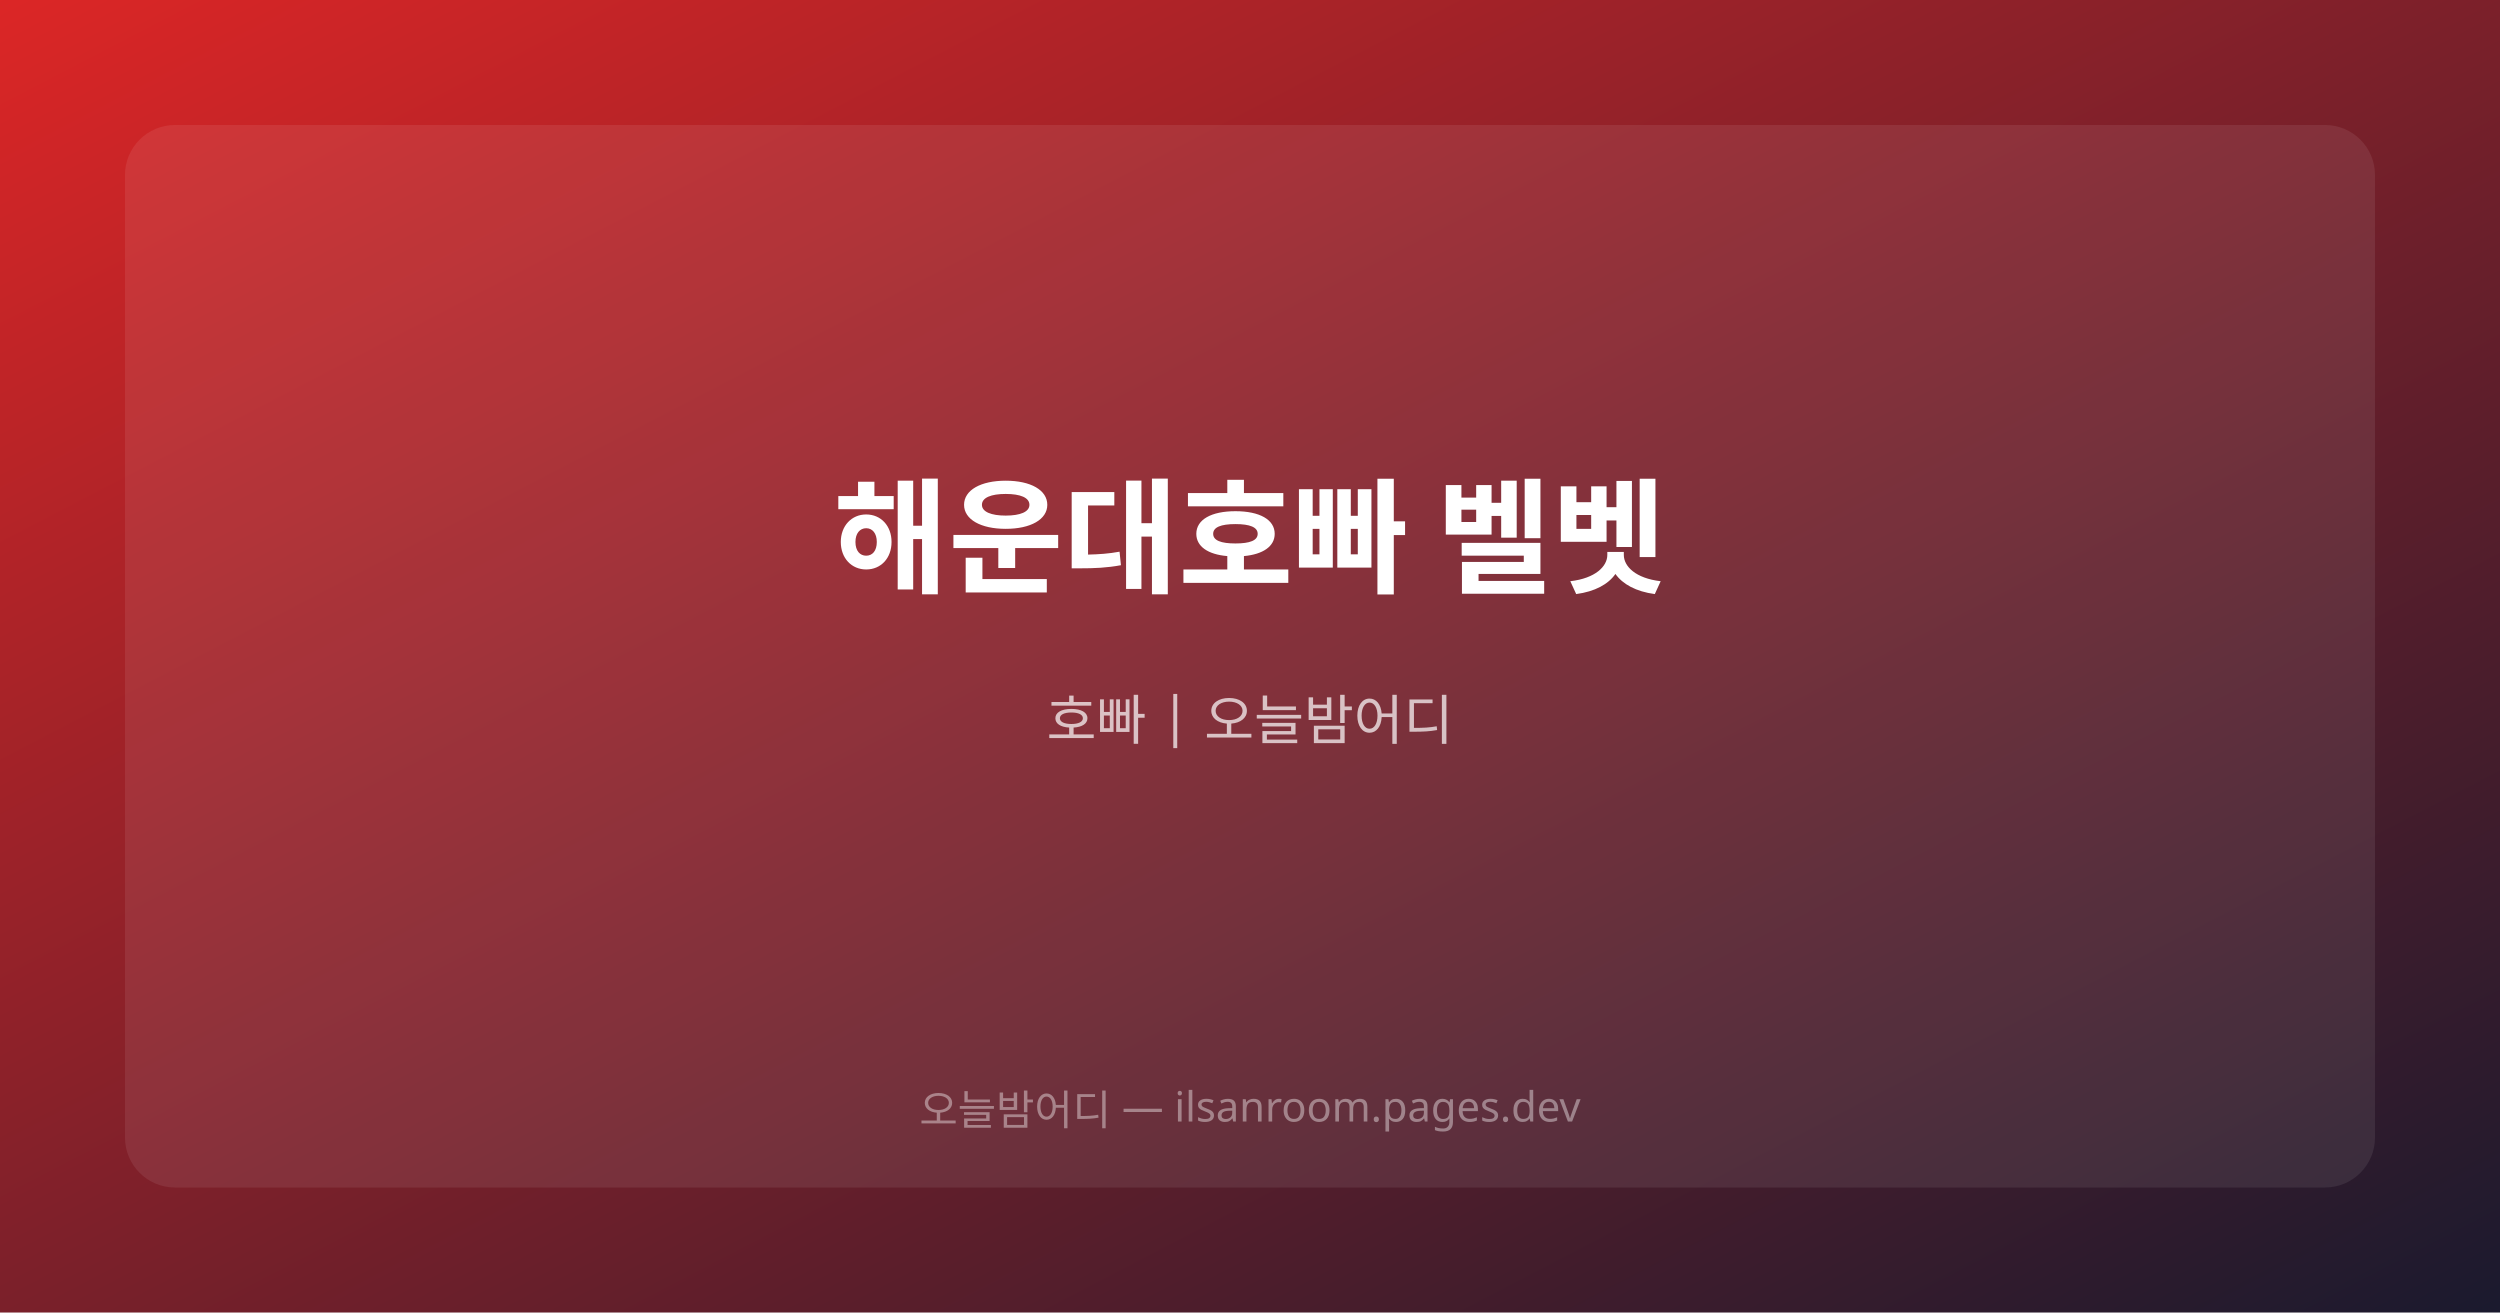
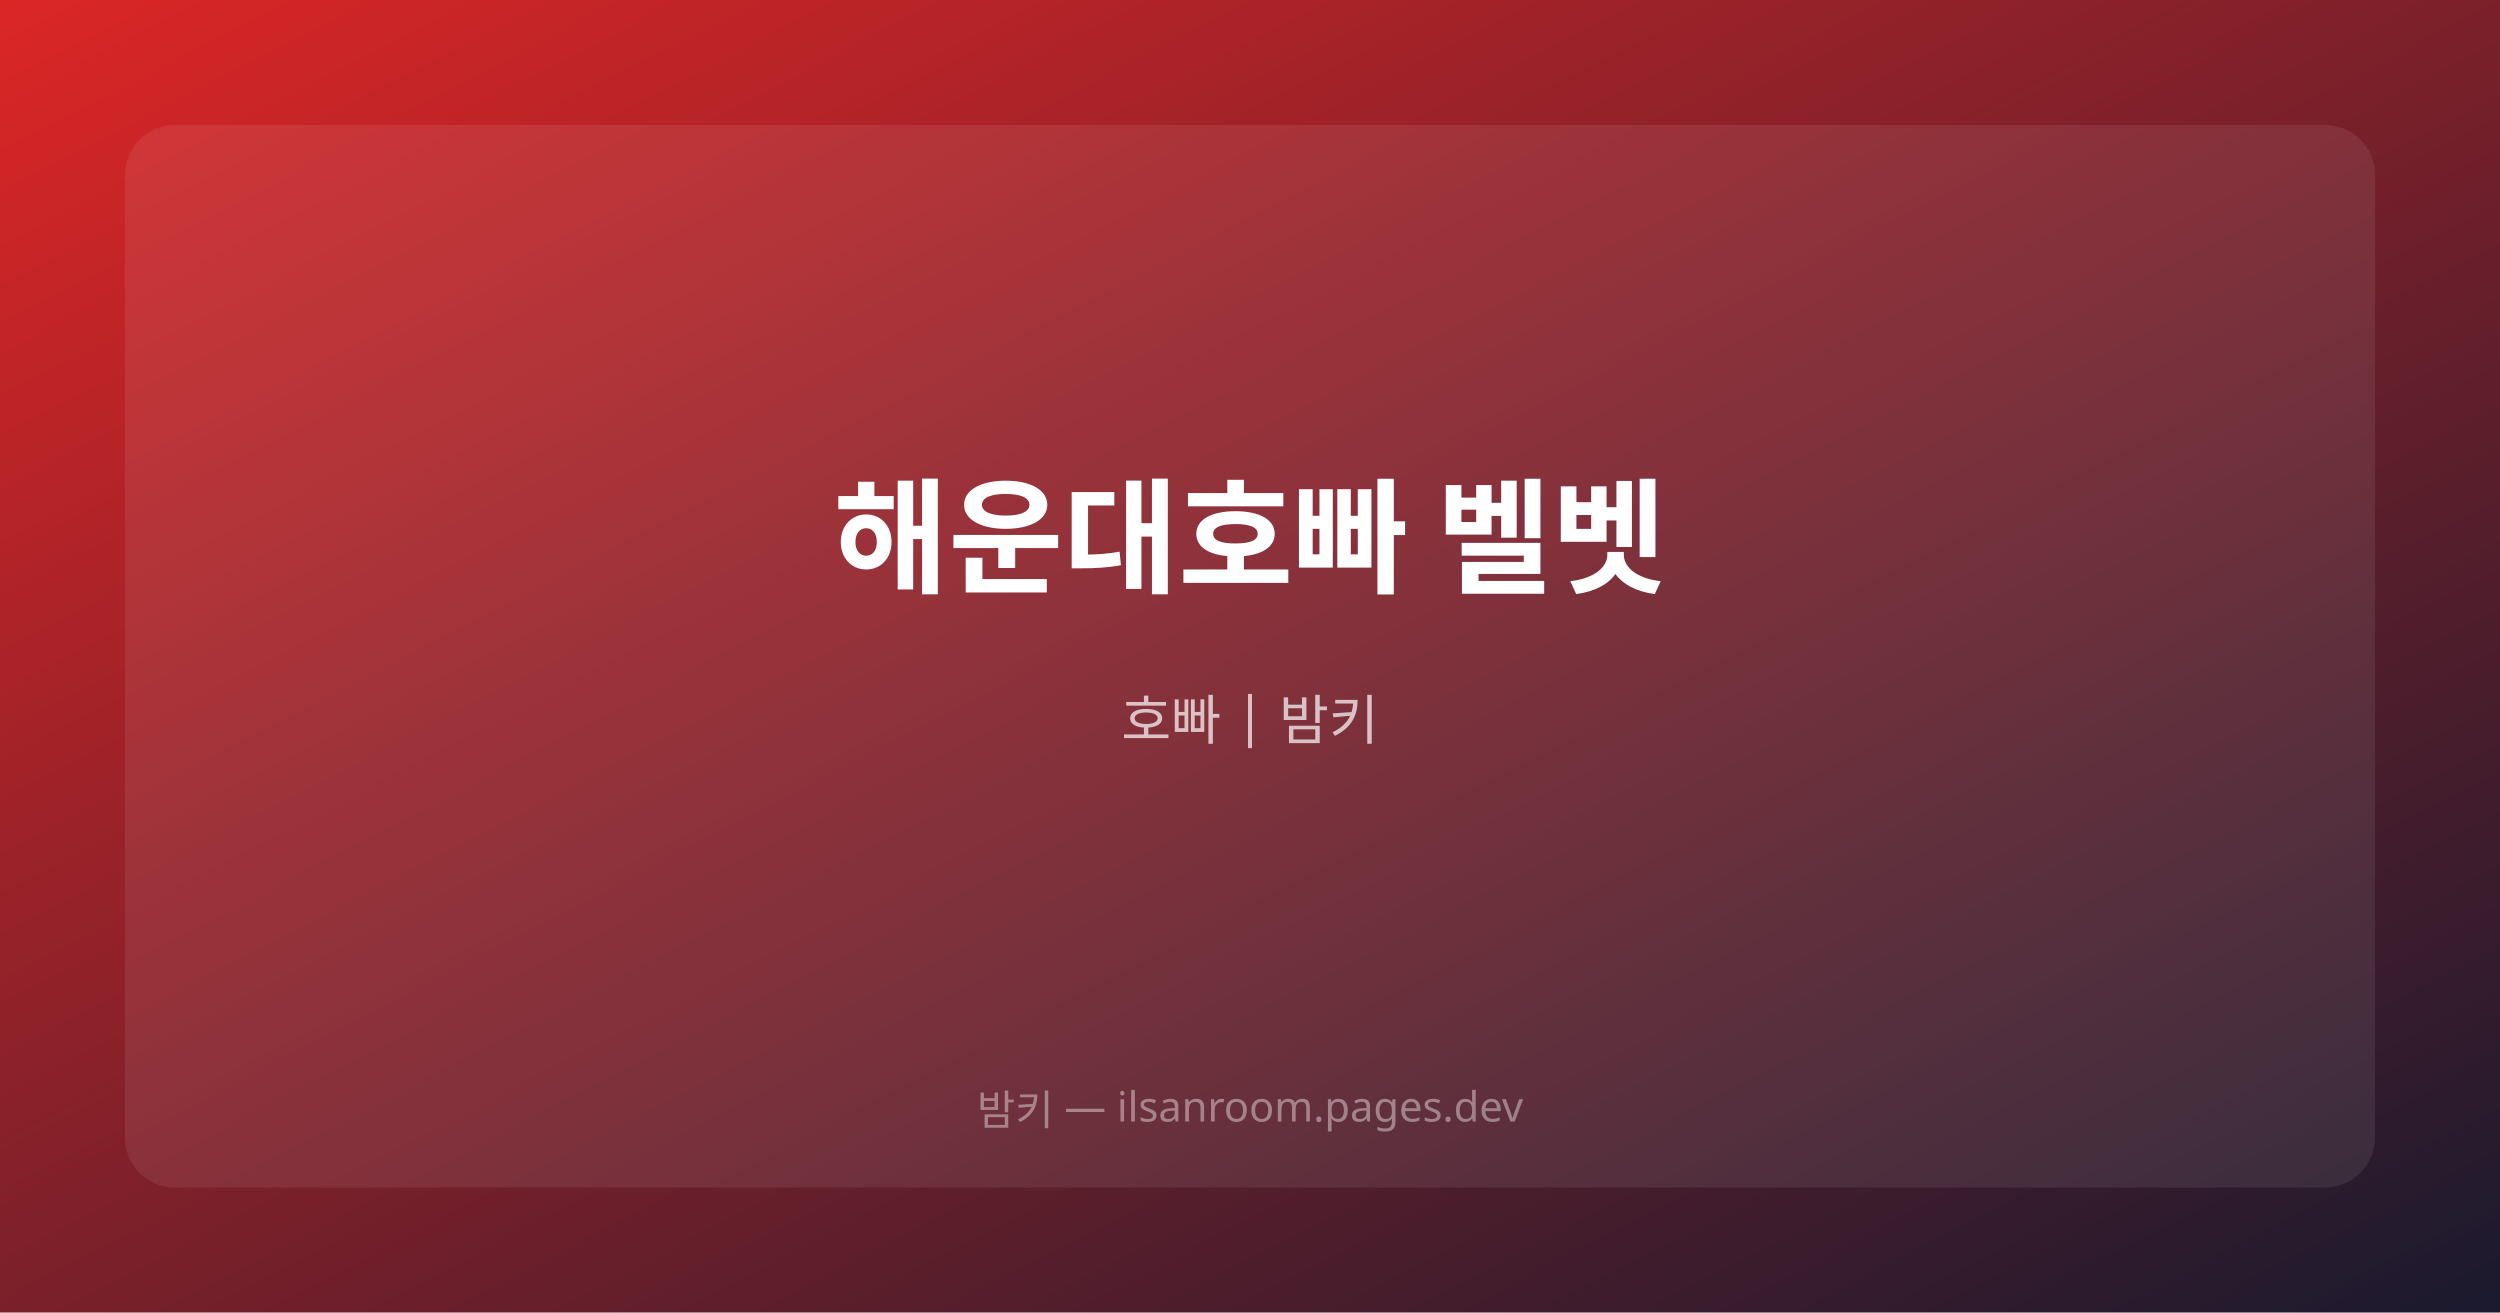
<svg xmlns="http://www.w3.org/2000/svg" width="1200" height="630" viewBox="0 0 1200 630">
  <defs>
    <linearGradient id="bg" x1="0%" y1="0%" x2="100%" y2="100%">
      <stop offset="0%" style="stop-color:#DC2626;stop-opacity:1" />
      <stop offset="100%" style="stop-color:#1a1a2e;stop-opacity:1" />
    </linearGradient>
  </defs>
  <rect width="1200" height="630" fill="url(#bg)" />
  <rect x="60" y="60" width="1080" height="510" rx="24" fill="rgba(255,255,255,0.08)" />
  <text x="600" y="280" text-anchor="middle" font-family="sans-serif" font-size="60" font-weight="bold" fill="white">해운대호빠 벨벳</text>
-   <text x="600" y="355" text-anchor="middle" font-family="sans-serif" font-size="26" fill="rgba(255,255,255,0.7)">호빠 | 오늘밤어디</text>
-   <text x="600" y="540" text-anchor="middle" font-family="sans-serif" font-size="20" fill="rgba(255,255,255,0.4)">오늘밤어디 — ilsanroom.pages.dev</text>
+   <text x="600" y="355" text-anchor="middle" font-family="sans-serif" font-size="26" fill="rgba(255,255,255,0.7)">호빠 | 밤키</text>
+   <text x="600" y="540" text-anchor="middle" font-family="sans-serif" font-size="20" fill="rgba(255,255,255,0.4)">밤키 — ilsanroom.pages.dev</text>
</svg>
